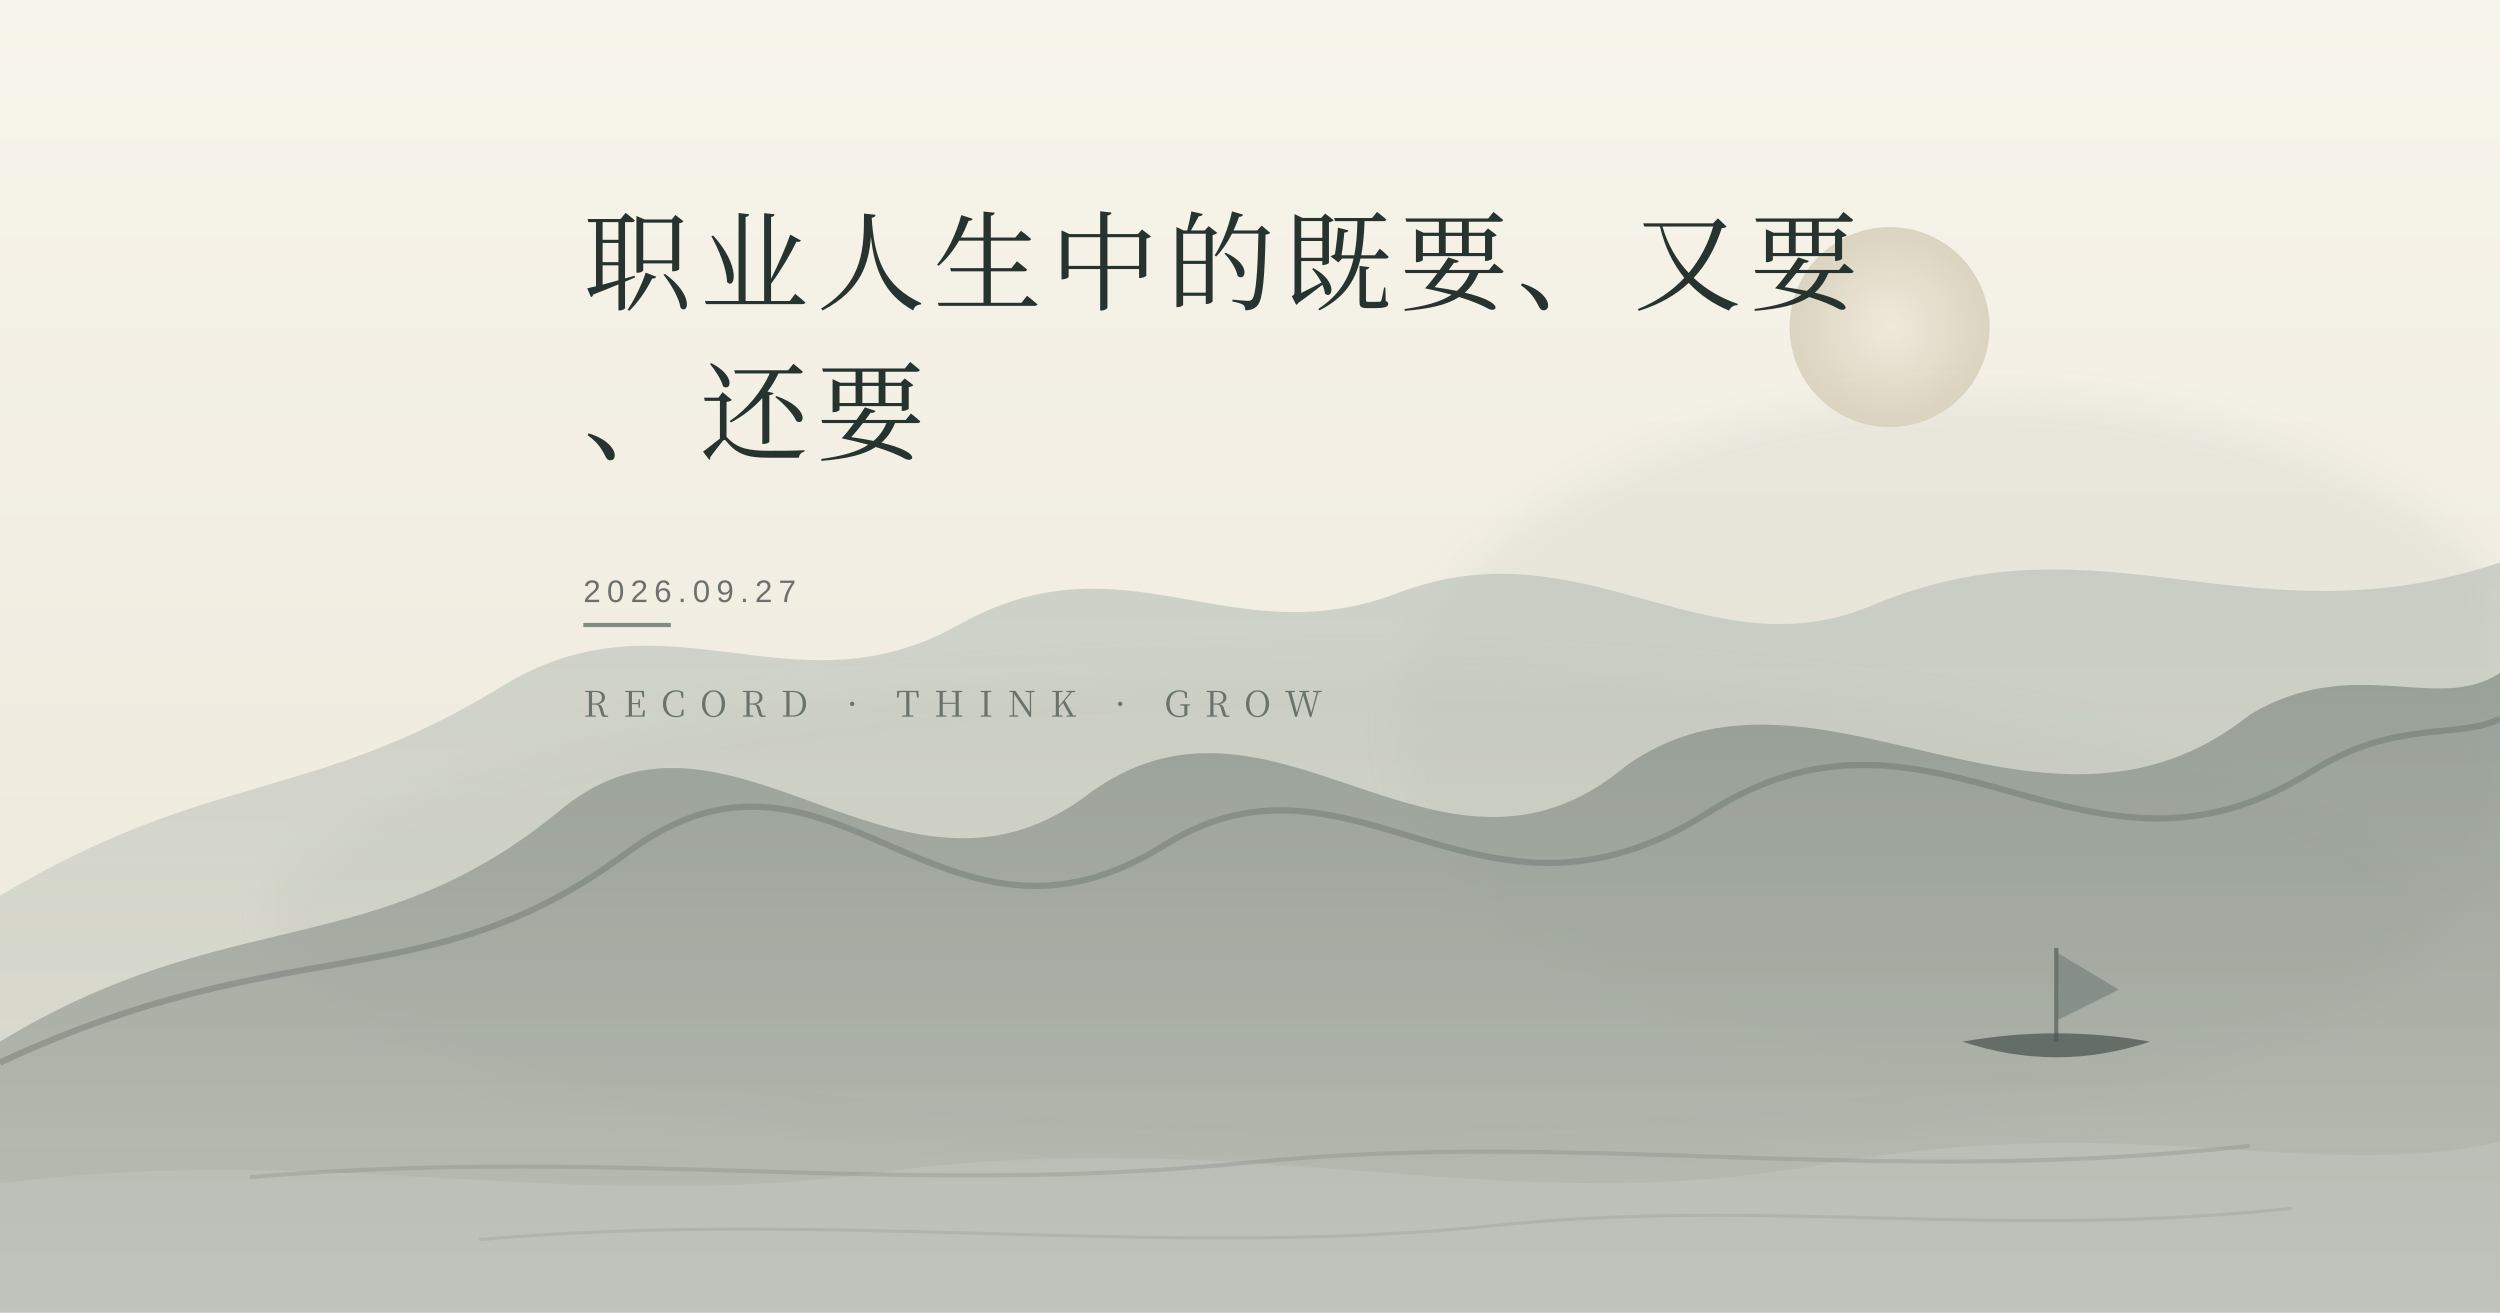
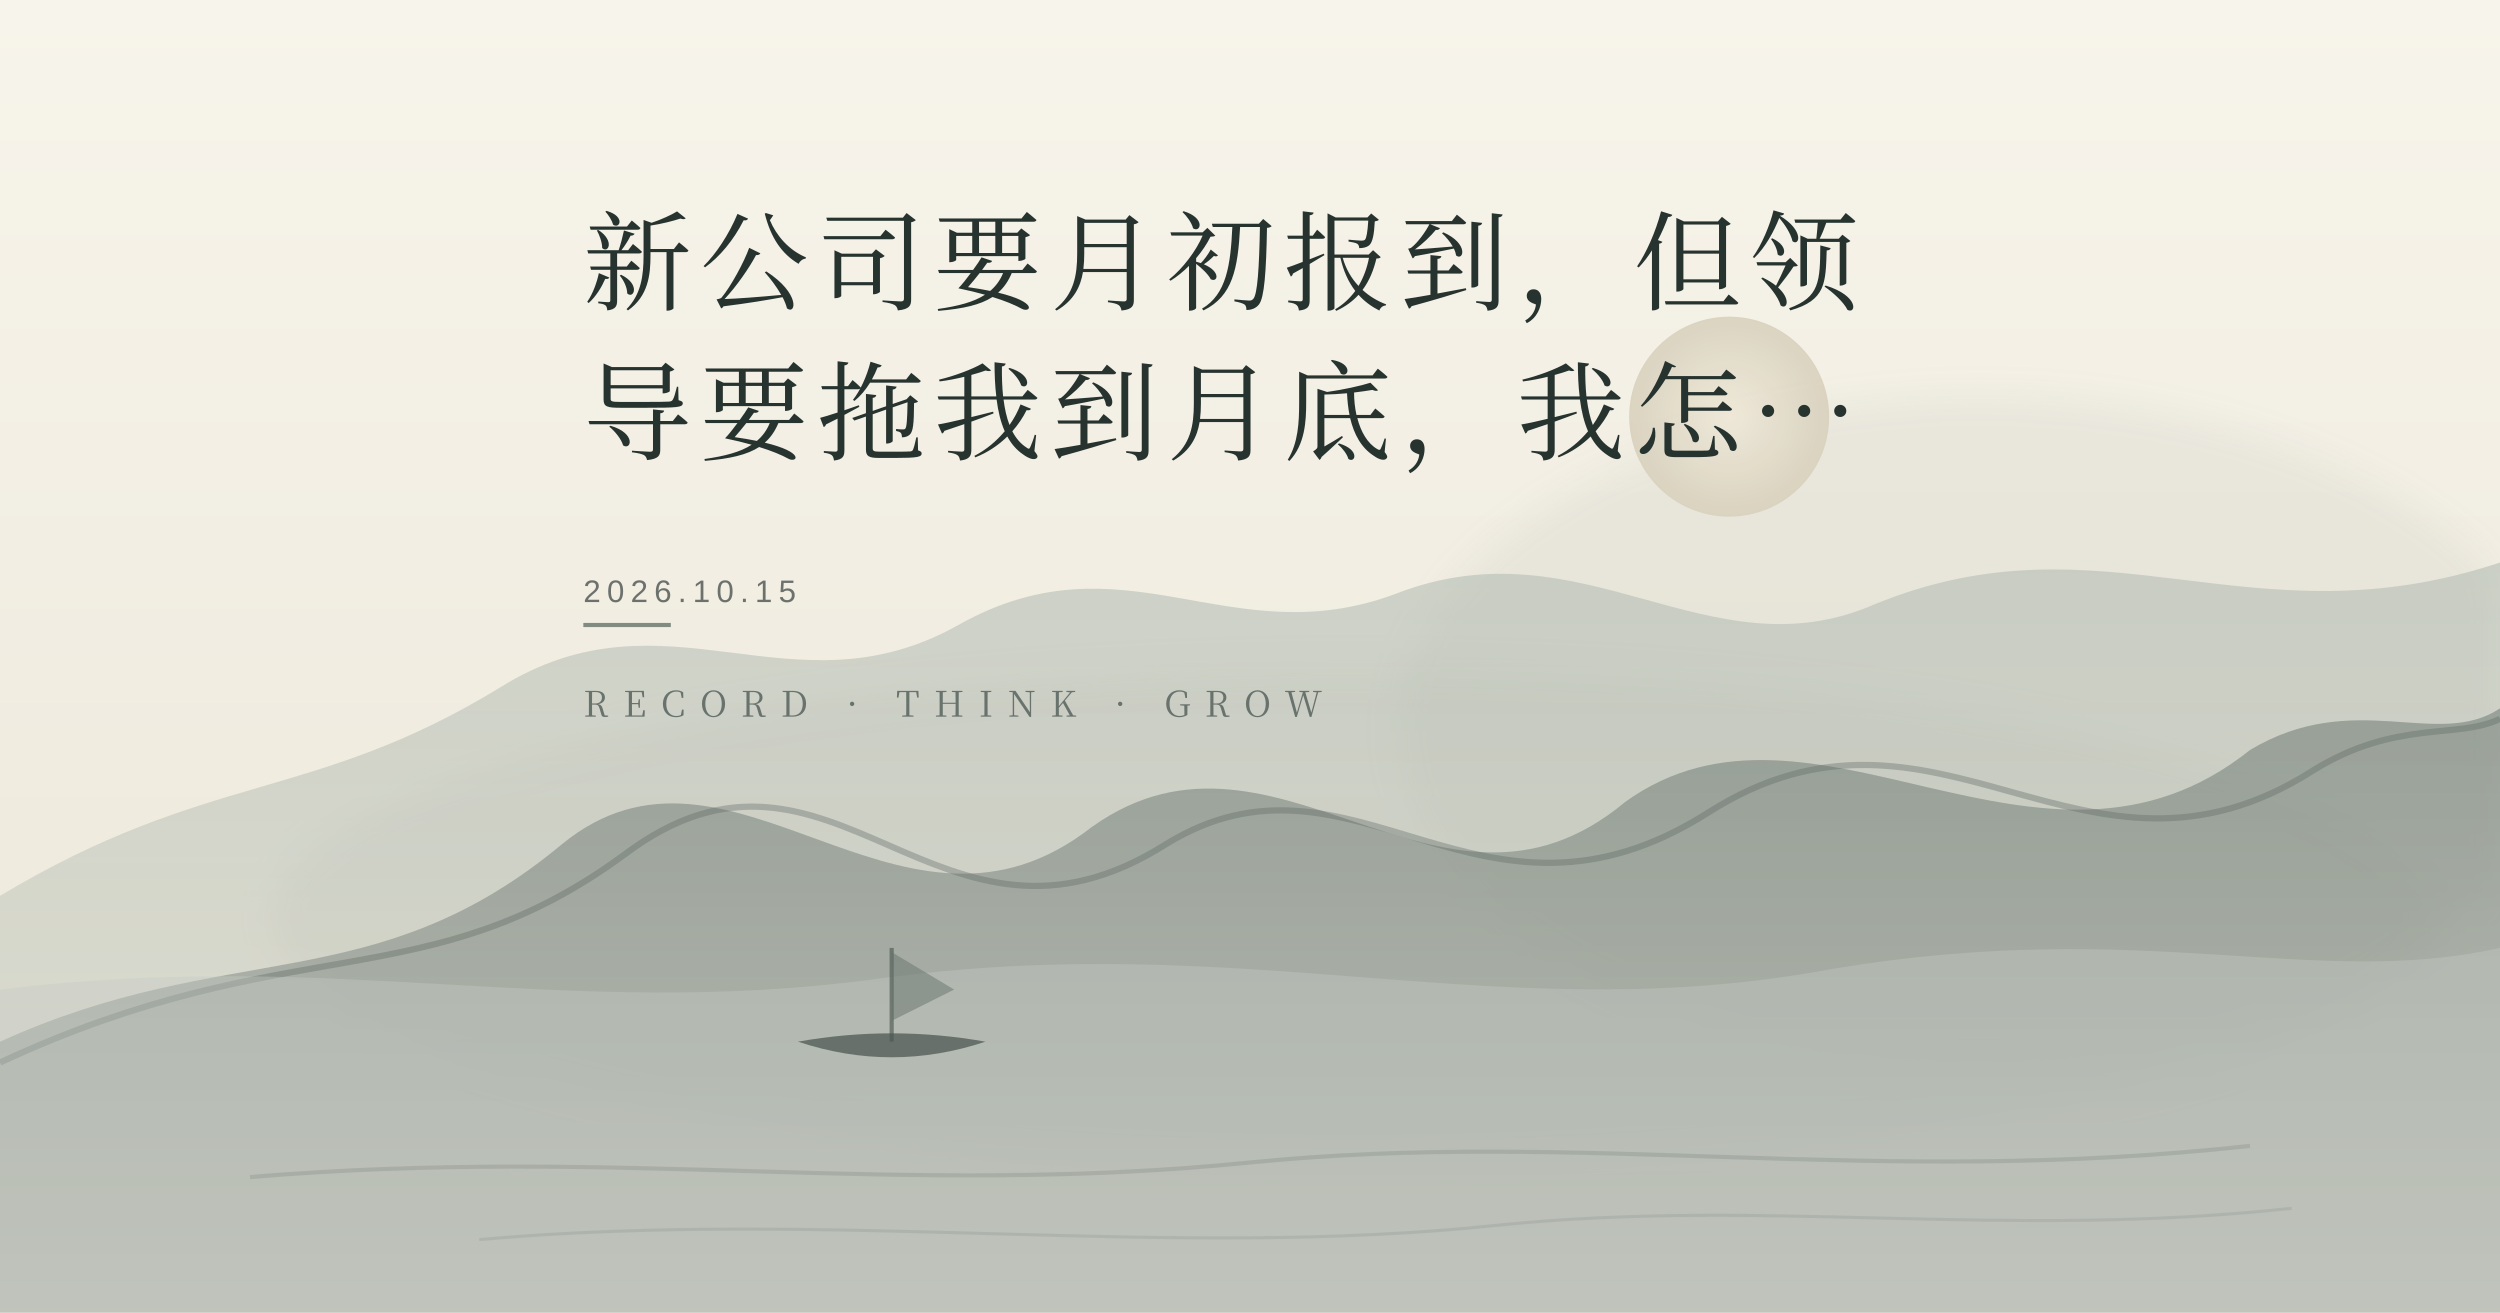
<svg xmlns="http://www.w3.org/2000/svg" width="1200" height="630" viewBox="0 0 1200 630">
  <defs>
    <linearGradient id="paper" x1="0" y1="0" x2="0" y2="1">
      <stop offset="0%" stop-color="#f7f4eb" />
      <stop offset="100%" stop-color="#ebe6d8" />
    </linearGradient>
    <linearGradient id="farMountain" x1="0" y1="0" x2="0" y2="1">
      <stop offset="0%" stop-color="#aeb8b0" />
      <stop offset="100%" stop-color="#d8d8cc" />
    </linearGradient>
    <linearGradient id="nearMountain" x1="0" y1="0" x2="0" y2="1">
      <stop offset="0%" stop-color="#69756f" />
      <stop offset="100%" stop-color="#9ba39b" />
    </linearGradient>
    <filter id="inkBlur">
      <feGaussianBlur stdDeviation="8" />
    </filter>
    <radialGradient id="moon">
      <stop offset="0%" stop-color="#eee8d8" />
      <stop offset="100%" stop-color="#d8d0bd" />
    </radialGradient>
    <style>

      .title {

        font-family:
          "Noto Serif CJK SC",
          "Source Han Serif SC",
          "Songti SC",
          "STSong",
          serif;

        font-size:
          52px;

        font-weight:
          500;

        letter-spacing:
          4px;

        fill:
          #26332f;
      }


      .subtitle {

        font-family:
          "Noto Serif CJK SC",
          "Source Han Serif SC",
          "Songti SC",
          "STSong",
          serif;

        font-size:
          17px;

        letter-spacing:
          7px;

        fill:
          #69736d;
      }


      .date {

        font-family:
          "Helvetica Neue",
          Arial,
          sans-serif;

        font-size:
          15px;

        letter-spacing:
          3px;

        fill:
          #6d716d;
      }

    </style>
  </defs>
  <rect x="0" y="0" width="1200" height="630" fill="url(#paper)" />
  <ellipse cx="650" cy="440" rx="520" ry="120" fill="#89958c" opacity="0.12" filter="url(#inkBlur)" />
  <ellipse cx="950" cy="350" rx="280" ry="160" fill="#738078" opacity="0.08" filter="url(#inkBlur)" />
-   <circle cx="907" cy="157" r="48" fill="url(#moon)" opacity="0.9" />
+   <circle cx="830" cy="200" r="48" fill="url(#moon)" opacity="0.9" />
  <path d="       M0 430        C100 370         150 385         240 330        C320 280         380 345         460 300        C540 255         590 315         670 285        C760 250         820 325         900 290        C1010 245         1080 310         1200 270        L1200 630       L0 630       Z     " fill="url(#farMountain)" opacity="0.55" />
-   <path d="       M0 500        C110 433         180 463         270 388        C350 323         430 448         520 383        C610 313         690 443         780 368        C870 303         980 423         1080 343        C1130 313         1170 343         1200 323        L1200 630       L0 630       Z     " fill="url(#nearMountain)" opacity="0.52" />
+   <path d="       M0 500        C110 450         180 480         270 405        C350 340         430 465         520 400        C610 330         690 460         780 385        C870 320         980 440         1080 360        C1130 330         1170 360         1200 340        L1200 630       L0 630       Z     " fill="url(#nearMountain)" opacity="0.52" />
  <path d="       M0 510        C140 445         205 480         300 410        C400 335         450 475         560 405        C650 350         710 460         820 390        C930 320         1000 440         1110 370        C1150 345         1180 355         1200 345     " fill="none" stroke="#59645e" stroke-width="3" opacity="0.35" />
-   <path d="       M0 568        C160 548         270 583         420 563        C600 538         720 588         880 558        C1030 533         1110 568         1200 548        L1200 630       L0 630       Z     " fill="#c4cbc4" opacity="0.38" />
+   <path d="       M0 475        C160 455         270 490         420 470        C600 445         720 495         880 465        C1030 440         1110 475         1200 455        L1200 630       L0 630       Z     " fill="#c4cbc4" opacity="0.38" />
  <path d="       M120 565        C300 550         430 575         600 558        C760 542         900 570         1080 550     " fill="none" stroke="#77827b" stroke-width="2" opacity="0.28" />
  <path d="       M230 595        C400 580         560 605         720 588        C850 575         960 595         1100 580     " fill="none" stroke="#77827b" stroke-width="1.5" opacity="0.20" />
-   <text x="280" y="145" class="title">职业人生中的既要、又要</text>
-   <text x="280" y="217" class="title">、还要</text>
+   <text x="280" y="145" class="title">新公司要月初报到，但领</text>
+   <text x="280" y="217" class="title">导要拖我到月底，我怎…</text>
  <rect x="280" y="299" width="42" height="2" fill="#52615a" opacity="0.7" />
  <text x="280" y="344" class="subtitle">RECORD · THINK · GROW</text>
-   <text x="280" y="289" class="date">2026.09.27</text>
-   <path d="       M942 500        Q987 492         1032 500        Q987 515         942 500        Z     " fill="#4d5752" opacity="0.75" />
-   <line x1="987" y1="500" x2="987" y2="455" stroke="#4d5752" stroke-width="2" opacity="0.65" />
-   <path d="       M987 457       L987 490       L1017 475       Z     " fill="#66716b" opacity="0.5" />
+   <text x="280" y="289" class="date">2026.10.15</text>
+   <path d="       M383 500        Q428 492         473 500        Q428 515         383 500        Z     " fill="#4d5752" opacity="0.75" />
+   <line x1="428" y1="500" x2="428" y2="455" stroke="#4d5752" stroke-width="2" opacity="0.65" />
+   <path d="       M428 457       L428 490       L458 475       Z     " fill="#66716b" opacity="0.5" />
</svg>
